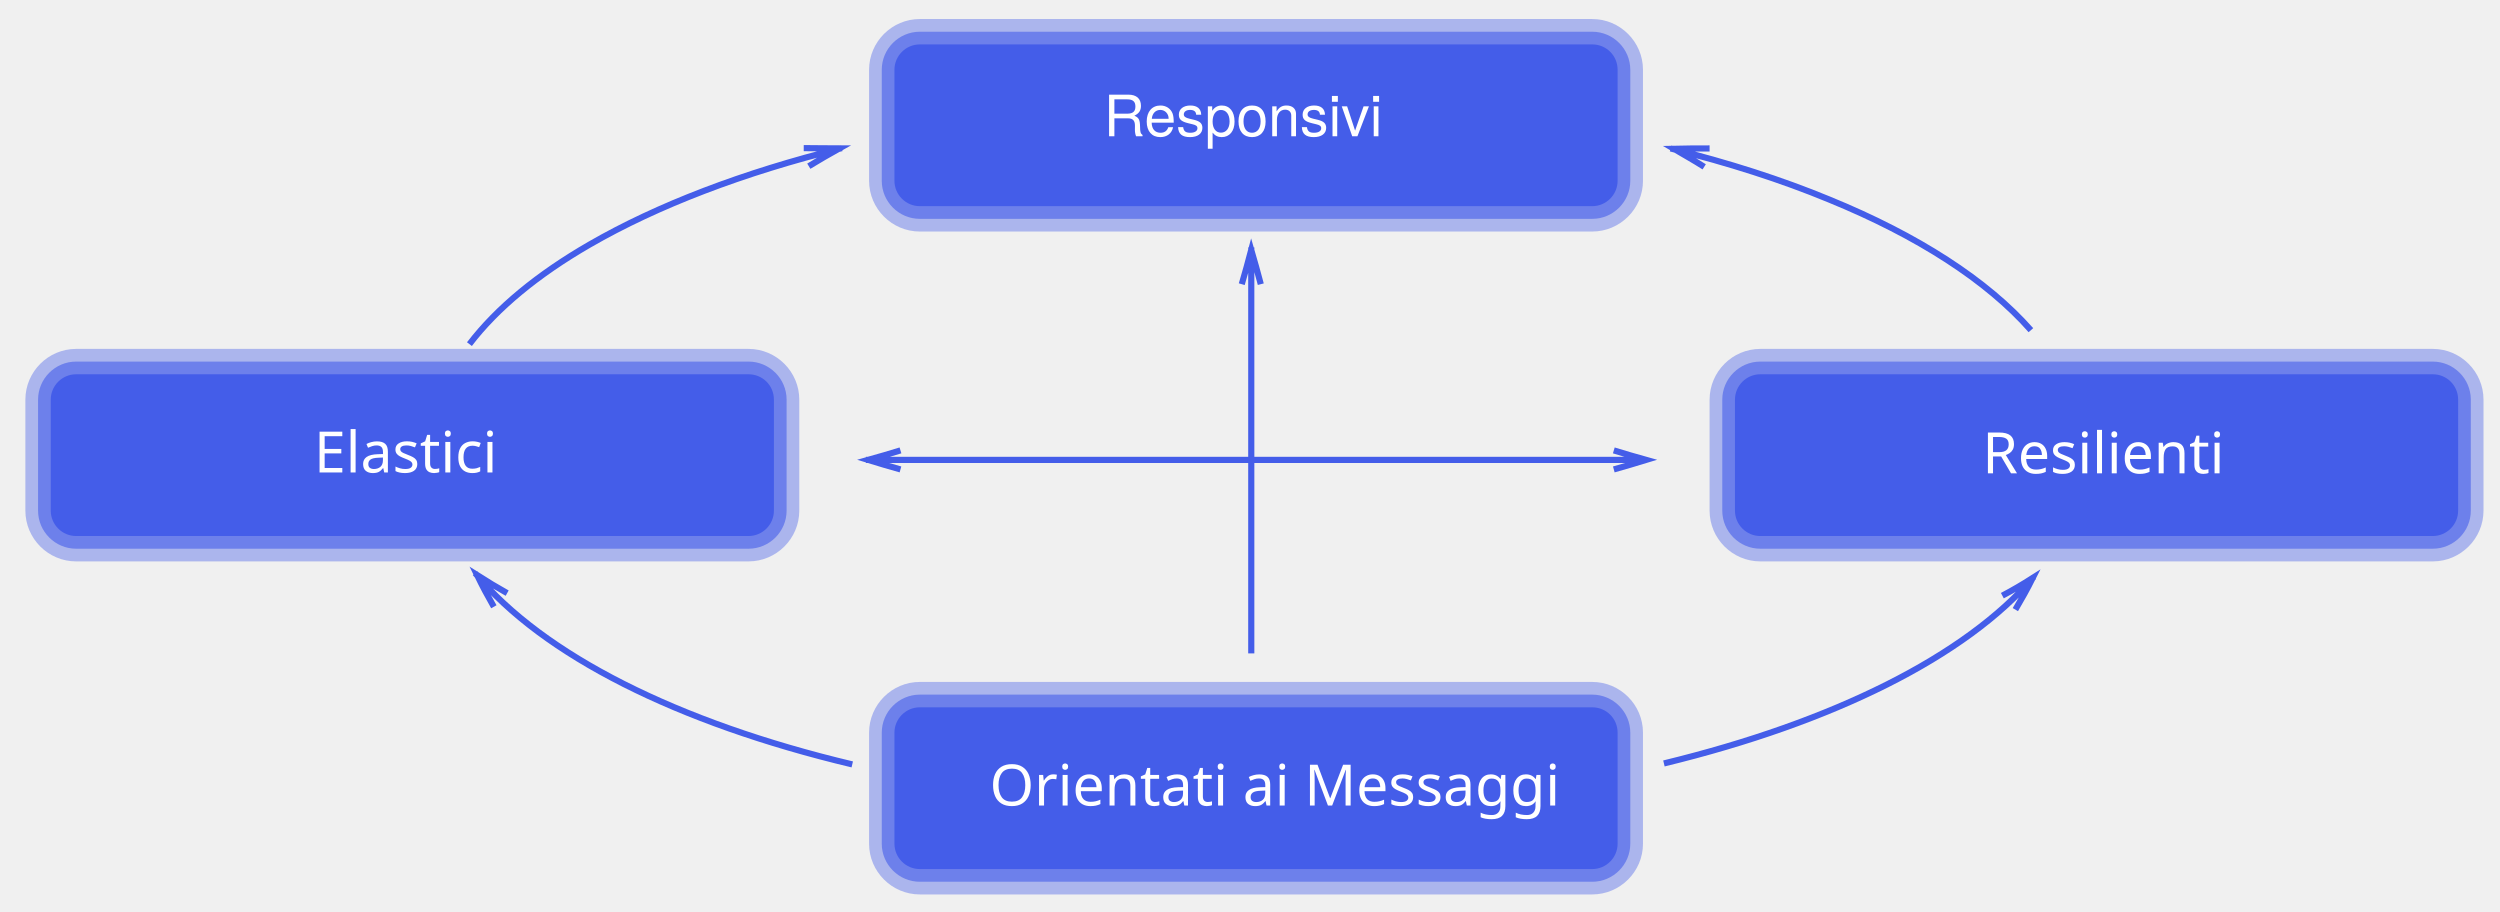
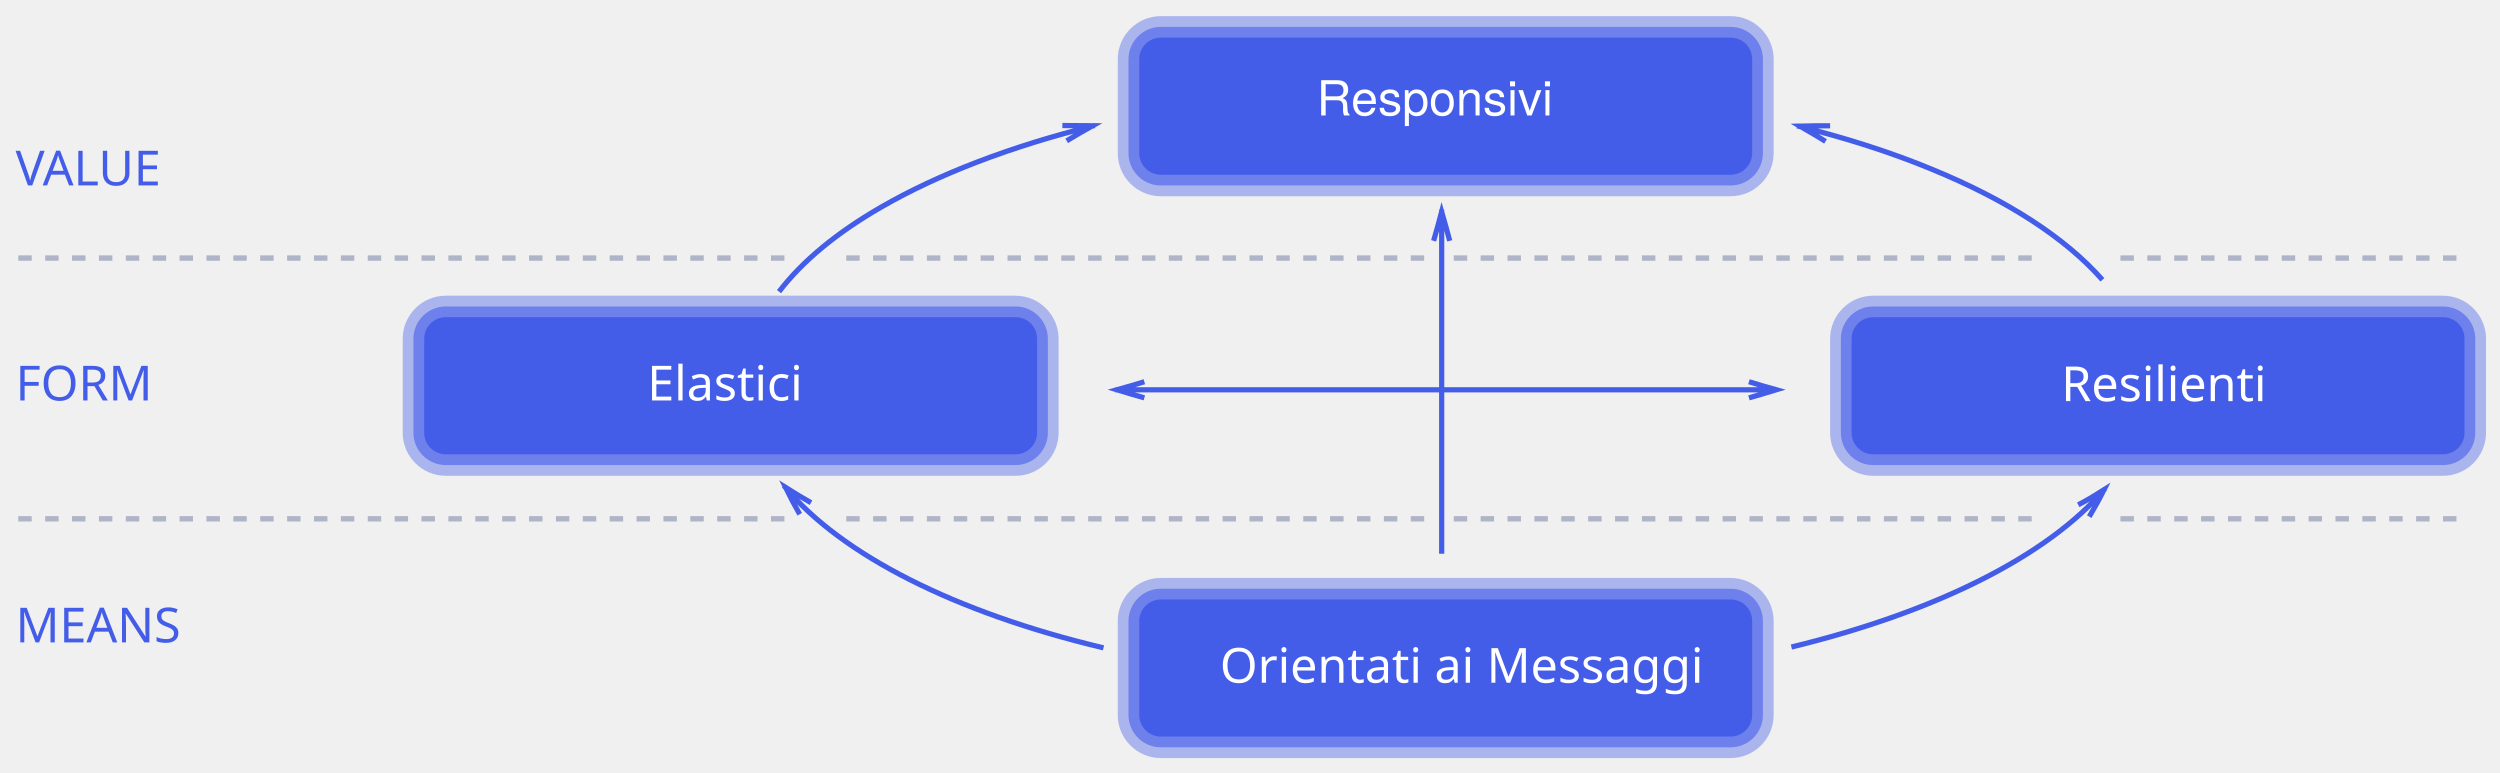
- <svg xmlns="http://www.w3.org/2000/svg" version="1.1" x="0px" y="0px" viewBox="0 0 788.2 287.3" enable-background="new 0 0 788.2 287.3" xml:space="preserve">
-   <g id="Layer_1">
+ <svg xmlns="http://www.w3.org/2000/svg" version="1.1" id="Layer_1" x="0px" y="0px" viewBox="0 0 930 287.3" style="enable-background:new 0 0 930 287.3;" xml:space="preserve">
+   <style type="text/css">
+ 	.st0{fill:none;stroke:#AFB4C6;stroke-width:2;stroke-miterlimit:10;stroke-dasharray:5;}
+ 	.st1{fill:#445DE9;}
+ 	.st2{font-family:'HelveticaNeue-Bold';}
+ 	.st3{font-size:18px;}
+ 	.st4{opacity:0.4;fill:#445DE9;enable-background:new    ;}
+ 	.st5{opacity:0.6;fill:#445DE9;enable-background:new    ;}
+ 	.st6{fill:#FFFFFF;}
+ 	.st7{font-family:'HelveticaNeue';}
+ 	.st8{font-family:'HelveticaNeue-Medium';}
+ 	.st9{fill:none;stroke:#445DE9;stroke-width:1.94;stroke-miterlimit:10;}
+ </style>
+   <g>
    <g>
-       <path opacity="0.4" fill-rule="evenodd" clip-rule="evenodd" fill="#445DE9" d="M290,73c-8.8,0-16-7.2-16-16V22    c0-8.8,7.2-16,16-16h212c8.8,0,16,7.2,16,16v35c0,8.8-7.2,16-16,16H290z" />
-       <path opacity="0.6" fill-rule="evenodd" clip-rule="evenodd" fill="#445DE9" d="M290,69c-6.6,0-12-5.4-12-12V22    c0-6.6,5.4-12,12-12h212c6.6,0,12,5.4,12,12v35c0,6.6-5.4,12-12,12H290z" />
-       <path fill-rule="evenodd" clip-rule="evenodd" fill="#445DE9" d="M502,14H290c-4.4,0-8,3.6-8,8v35c0,4.4,3.6,8,8,8h212    c4.4,0,8-3.6,8-8V22C510,17.5,506.4,14,502,14z" />
-       <text transform="matrix(1 0 0 1 347.9999 42.9651)" fill="#FFFFFF" font-family="'HelveticaNeue'" font-size="18">Responsivi</text>
+       <line class="st0" x1="6.8" y1="96" x2="291.8" y2="96" />
+       <line class="st0" x1="314.8" y1="96" x2="533.8" y2="96" />
+       <line class="st0" x1="540.8" y1="96" x2="757.8" y2="96" />
+       <line class="st0" x1="788.8" y1="96" x2="914.8" y2="96" />
+     </g>
+     <g>
+       <line class="st0" x1="6.8" y1="193" x2="291.8" y2="193" />
+       <line class="st0" x1="314.8" y1="193" x2="531.8" y2="193" />
+       <line class="st0" x1="540.8" y1="193" x2="757.8" y2="193" />
+       <line class="st0" x1="788.8" y1="193" x2="914.8" y2="193" />
+     </g>
+     <g>
+       <text transform="matrix(1 0 0 1 5.7999 148.965)" class="st1 st2 st3">FORM</text>
+       <text transform="matrix(1 0 0 1 5.7999 238.965)" class="st1 st2 st3">MEANS</text>
+       <text transform="matrix(1 0 0 1 5.7999 68.965)" class="st1 st2 st3">VALUE</text>
+     </g>
+   </g>
+   <g id="Layer_1_1_">
+     <g>
+       <path class="st4" d="M431.8,73c-8.8,0-16-7.2-16-16V22c0-8.8,7.2-16,16-16h212c8.8,0,16,7.2,16,16v35c0,8.8-7.2,16-16,16H431.8z" />
+       <path class="st5" d="M431.8,69c-6.6,0-12-5.4-12-12V22c0-6.6,5.4-12,12-12h212c6.6,0,12,5.4,12,12v35c0,6.6-5.4,12-12,12H431.8z" />
+       <path class="st1" d="M643.8,14h-212c-4.4,0-8,3.6-8,8v35c0,4.4,3.6,8,8,8h212c4.4,0,8-3.6,8-8V22C651.8,17.5,648.2,14,643.8,14z" />
+       <text transform="matrix(1 0 0 1 489.7999 42.9651)" class="st6 st7 st3">Responsivi</text>
      <g>
-         <path opacity="0.4" fill-rule="evenodd" clip-rule="evenodd" fill="#445DE9" d="M555,177c-8.8,0-16-7.2-16-16v-35     c0-8.8,7.2-16,16-16h212c8.8,0,16,7.2,16,16v35c0,8.8-7.2,16-16,16H555z" />
-         <path opacity="0.6" fill-rule="evenodd" clip-rule="evenodd" fill="#445DE9" d="M555,173c-6.6,0-12-5.4-12-12v-35     c0-6.6,5.4-12,12-12h212c6.6,0,12,5.4,12,12v35c0,6.6-5.4,12-12,12H555z" />
-         <path fill-rule="evenodd" clip-rule="evenodd" fill="#445DE9" d="M767,118H555c-4.4,0-8,3.6-8,8v35c0,4.4,3.6,8,8,8h212     c4.4,0,8-3.6,8-8v-35C775,121.5,771.4,118,767,118z" />
-         <text transform="matrix(1 0 0 1 625.0005 149.2253)" fill="#FFFFFF" font-family="'HelveticaNeue-Medium'" font-size="18">Resilienti</text>
+         <path class="st4" d="M696.8,177c-8.8,0-16-7.2-16-16v-35c0-8.8,7.2-16,16-16h212c8.8,0,16,7.2,16,16v35c0,8.8-7.2,16-16,16H696.8     z" />
+         <path class="st5" d="M696.8,173c-6.6,0-12-5.4-12-12v-35c0-6.6,5.4-12,12-12h212c6.6,0,12,5.4,12,12v35c0,6.6-5.4,12-12,12H696.8     z" />
+         <path class="st1" d="M908.8,118h-212c-4.4,0-8,3.6-8,8v35c0,4.4,3.6,8,8,8h212c4.4,0,8-3.6,8-8v-35     C916.8,121.5,913.2,118,908.8,118z" />
+         <text transform="matrix(1 0 0 1 766.8005 149.2253)" class="st6 st8 st3">Resilienti</text>
      </g>
      <g>
-         <path opacity="0.4" fill-rule="evenodd" clip-rule="evenodd" fill="#445DE9" d="M290,282c-8.8,0-16-7.2-16-16v-35     c0-8.8,7.2-16,16-16h212c8.8,0,16,7.2,16,16v35c0,8.8-7.2,16-16,16H290z" />
-         <path opacity="0.6" fill-rule="evenodd" clip-rule="evenodd" fill="#445DE9" d="M290,278c-6.6,0-12-5.4-12-12v-35     c0-6.6,5.4-12,12-12h212c6.6,0,12,5.4,12,12v35c0,6.6-5.4,12-12,12H290z" />
-         <path fill-rule="evenodd" clip-rule="evenodd" fill="#445DE9" d="M502,223H290c-4.4,0-8,3.6-8,8v35c0,4.4,3.6,8,8,8h212     c4.4,0,8-3.6,8-8v-35C510,226.5,506.4,223,502,223z" />
+         <path class="st4" d="M431.8,282c-8.8,0-16-7.2-16-16v-35c0-8.8,7.2-16,16-16h212c8.8,0,16,7.2,16,16v35c0,8.8-7.2,16-16,16H431.8     z" />
+         <path class="st5" d="M431.8,278c-6.6,0-12-5.4-12-12v-35c0-6.6,5.4-12,12-12h212c6.6,0,12,5.4,12,12v35c0,6.6-5.4,12-12,12H431.8     z" />
+         <path class="st1" d="M643.8,223h-212c-4.4,0-8,3.6-8,8v35c0,4.4,3.6,8,8,8h212c4.4,0,8-3.6,8-8v-35     C651.8,226.5,648.2,223,643.8,223z" />
      </g>
-       <text transform="matrix(1 0 0 1 312 253.9655)" fill="#FFFFFF" font-family="'HelveticaNeue-Medium'" font-size="18">Orientati ai Messaggi</text>
+       <text transform="matrix(1 0 0 1 453.8 253.9655)" class="st6 st8 st3">Orientati ai Messaggi</text>
      <g>
-         <path opacity="0.4" fill-rule="evenodd" clip-rule="evenodd" fill="#445DE9" d="M24,177c-8.8,0-16-7.2-16-16v-35     c0-8.8,7.2-16,16-16h212c8.8,0,16,7.2,16,16v35c0,8.8-7.2,16-16,16H24z" />
-         <path opacity="0.6" fill-rule="evenodd" clip-rule="evenodd" fill="#445DE9" d="M24,173c-6.6,0-12-5.4-12-12v-35     c0-6.6,5.4-12,12-12h212c6.6,0,12,5.4,12,12v35c0,6.6-5.4,12-12,12H24z" />
-         <path fill-rule="evenodd" clip-rule="evenodd" fill="#445DE9" d="M236,118H24c-4.4,0-8,3.6-8,8v35c0,4.4,3.6,8,8,8h212     c4.4,0,8-3.6,8-8v-35C244,121.5,240.4,118,236,118z" />
-         <text transform="matrix(1 0 0 1 98.9999 148.965)" fill="#FFFFFF" font-family="'HelveticaNeue-Medium'" font-size="18">Elastici</text>
+         <path class="st4" d="M165.8,177c-8.8,0-16-7.2-16-16v-35c0-8.8,7.2-16,16-16h212c8.8,0,16,7.2,16,16v35c0,8.8-7.2,16-16,16H165.8     z" />
+         <path class="st5" d="M165.8,173c-6.6,0-12-5.4-12-12v-35c0-6.6,5.4-12,12-12h212c6.6,0,12,5.4,12,12v35c0,6.6-5.4,12-12,12H165.8     z" />
+         <path class="st1" d="M377.8,118h-212c-4.4,0-8,3.6-8,8v35c0,4.4,3.6,8,8,8h212c4.4,0,8-3.6,8-8v-35     C385.8,121.5,382.2,118,377.8,118z" />
+         <text transform="matrix(1 0 0 1 240.7999 148.965)" class="st6 st8 st3">Elastici</text>
      </g>
    </g>
  </g>
  <g id="Layer_2">
-     <path fill="none" stroke="#445DE9" stroke-width="1.94" stroke-miterlimit="10" d="M265.4,46.7c-31.1,7.7-58.2,18.1-79.5,30.4   c-16.3,9.4-29.2,20-37.9,31.4 M253.4,46.7c3.9,0,7.3,0.1,11.2,0.1c-3.4,1.9-6.3,3.6-9.6,5.6 M149.8,180.7   c21.3,25.8,63.9,47.2,118.9,60.3 M155.7,191.3c-2-3.5-3.6-6.5-5.3-10c3.3,2.1,6.1,3.8,9.5,5.7 M524.6,240.7   c53.5-13,95.2-33.8,116.6-58.8 M635.4,192.2c2-3.4,3.7-6.4,5.5-10c-3.3,2.1-6.2,3.8-9.6,5.6 M640.3,104.1   c-13.8-15.7-35.7-29.8-63.6-41.2c-15-6.2-31.8-11.6-50-16.1 M539,46.8c-3.9,0-7.3,0-11.3,0.1c3.4,2,6.3,3.6,9.6,5.7 M394.5,78v128    M391.5,89.6c1.1-3.8,2-7,3-10.8c1.1,3.8,2,7,3,10.8 M273,145h246 M283.9,148c-3.6-1-6.6-1.9-10.2-3c3.6-1,6.6-1.9,10.2-3    M508.8,148c3.6-1,6.6-1.9,10.2-3c-3.6-1-6.6-1.9-10.2-3" />
+     <path class="st9" d="M407.2,46.7c-31.1,7.7-58.2,18.1-79.5,30.4c-16.3,9.4-29.2,20-37.9,31.4 M395.2,46.7c3.9,0,7.3,0.1,11.2,0.1   c-3.4,1.9-6.3,3.6-9.6,5.6 M291.6,180.7c21.3,25.8,63.9,47.2,118.9,60.3 M297.5,191.3c-2-3.5-3.6-6.5-5.3-10   c3.3,2.1,6.1,3.8,9.5,5.7 M666.4,240.7c53.5-13,95.2-33.8,116.6-58.8 M777.2,192.2c2-3.4,3.7-6.4,5.5-10c-3.3,2.1-6.2,3.8-9.6,5.6    M782.1,104.1c-13.8-15.7-35.7-29.8-63.6-41.2c-15-6.2-31.8-11.6-50-16.1 M680.8,46.8c-3.9,0-7.3,0-11.3,0.1c3.4,2,6.3,3.6,9.6,5.7    M536.3,78v128 M533.3,89.6c1.1-3.8,2-7,3-10.8c1.1,3.8,2,7,3,10.8 M414.8,145h246 M425.7,148c-3.6-1-6.6-1.9-10.2-3   c3.6-1,6.6-1.9,10.2-3 M650.6,148c3.6-1,6.6-1.9,10.2-3c-3.6-1-6.6-1.9-10.2-3" />
  </g>
</svg>
